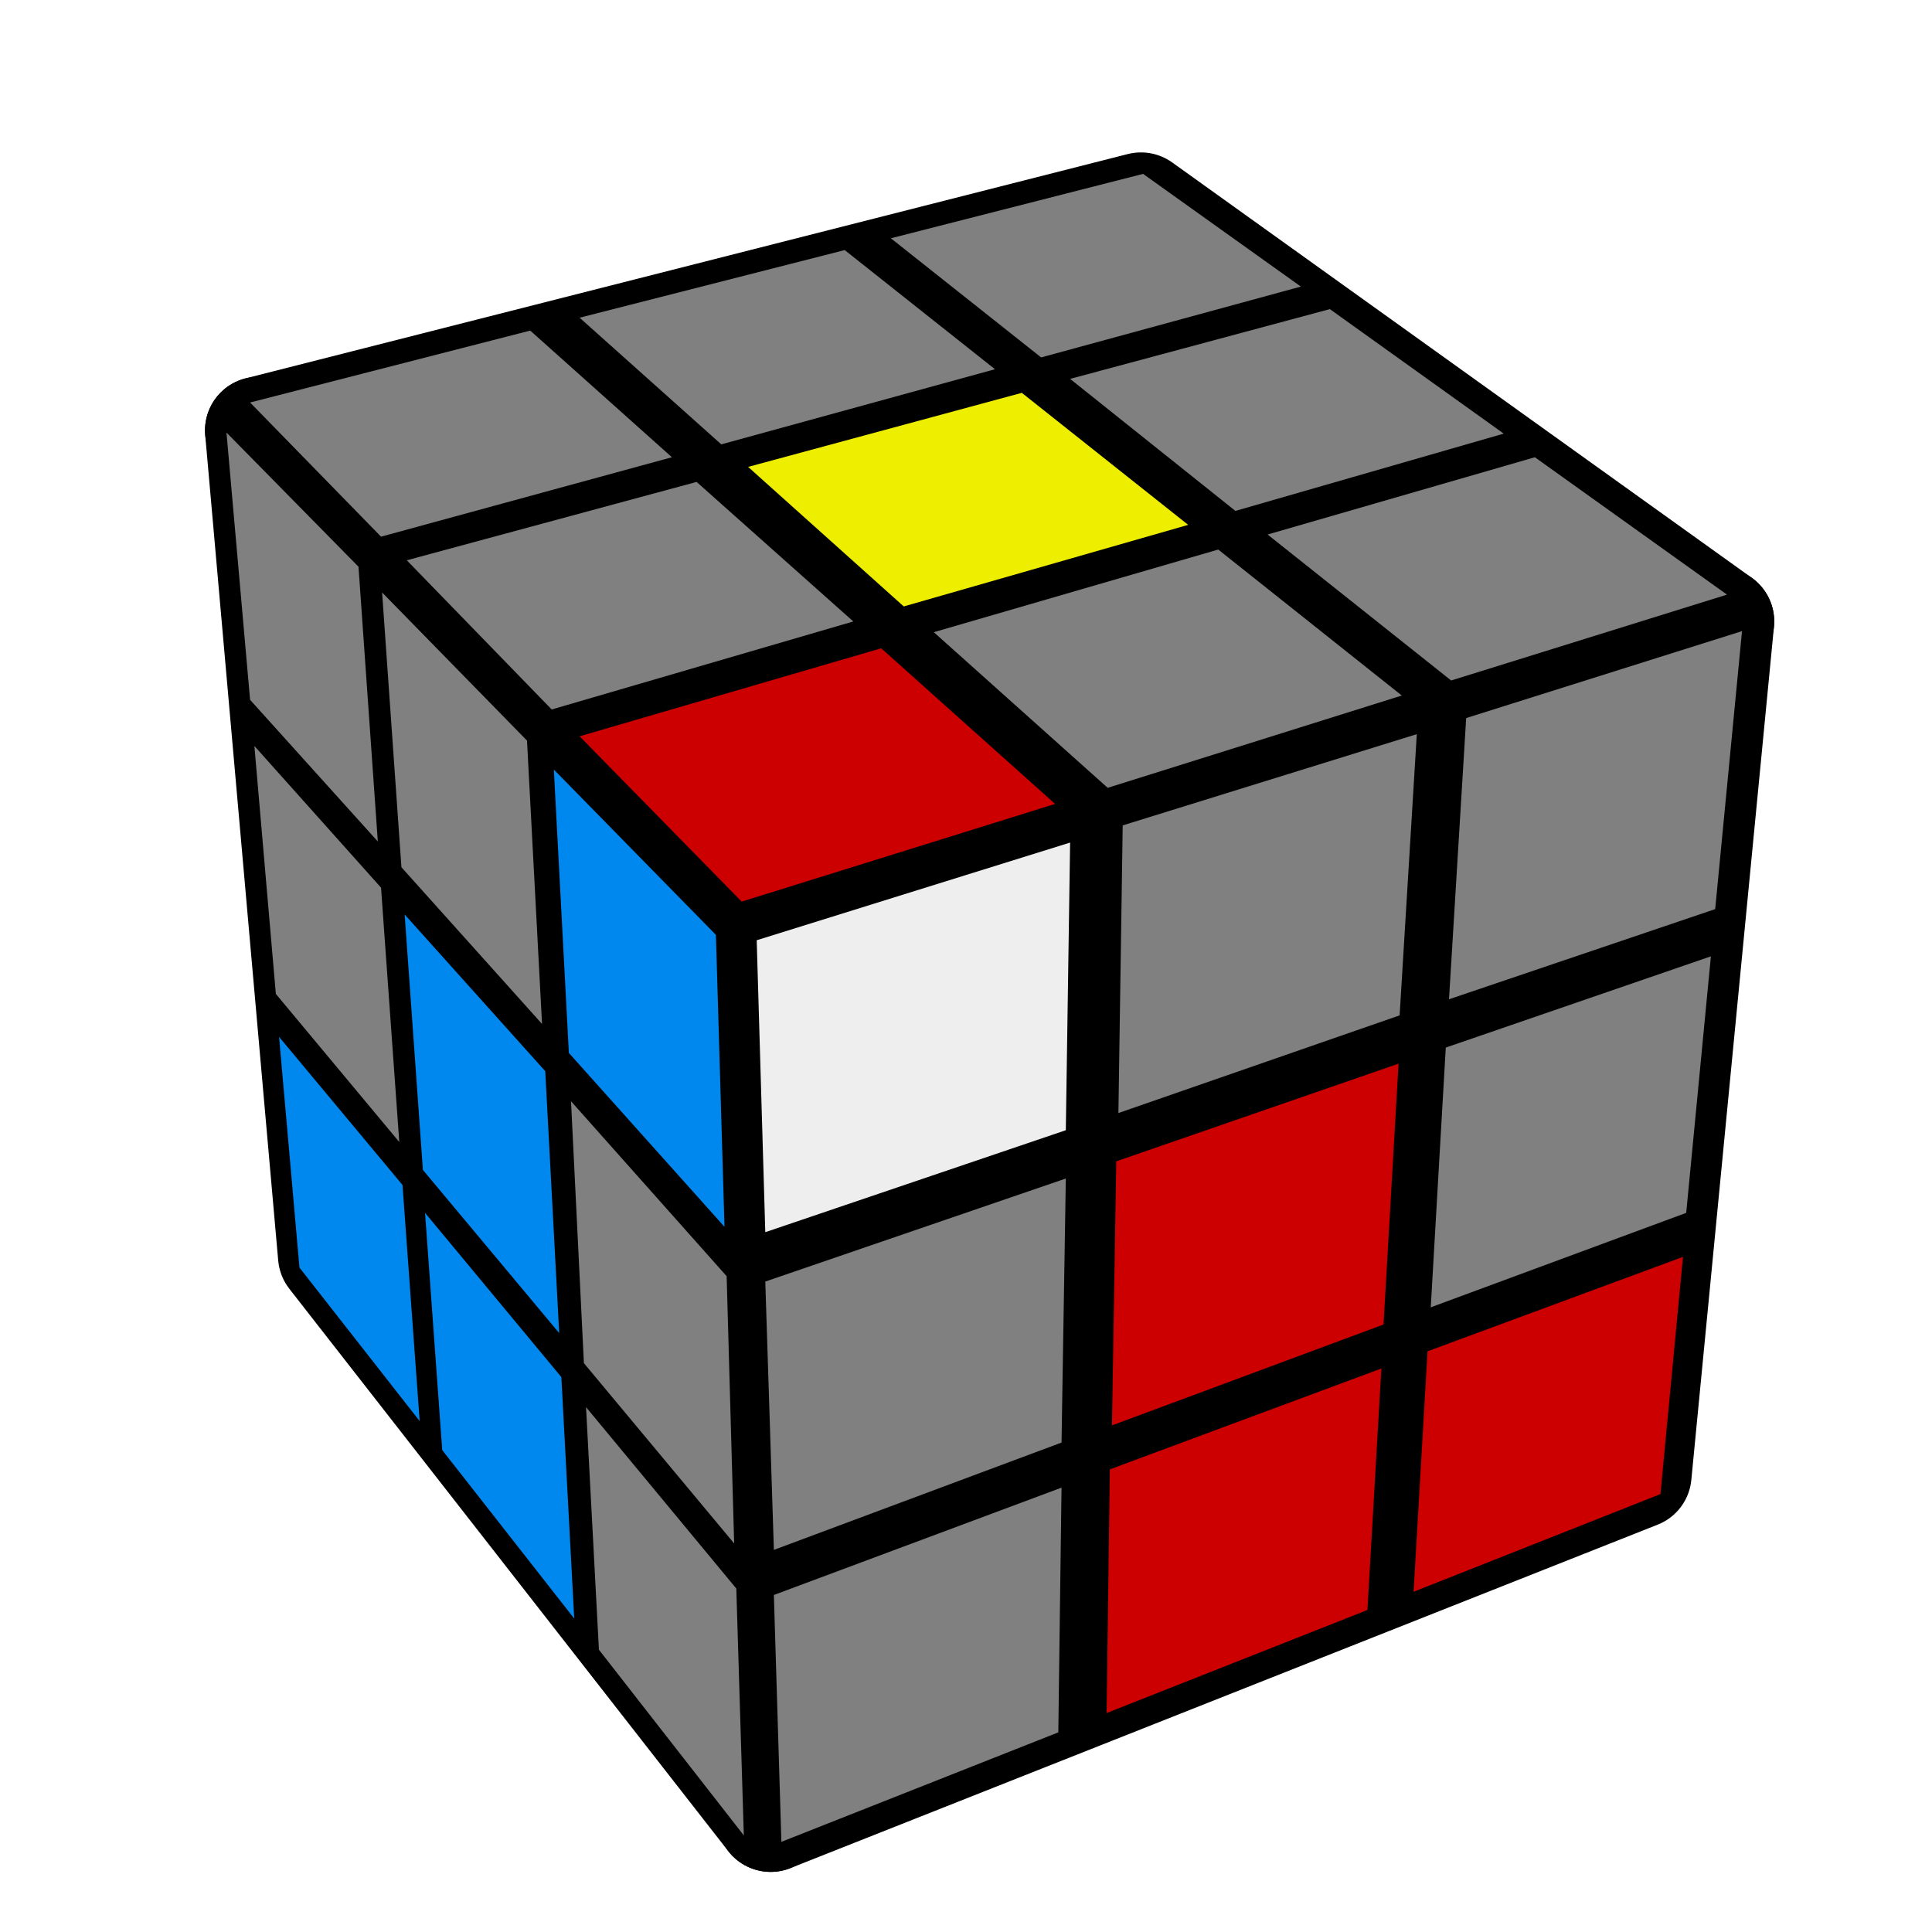
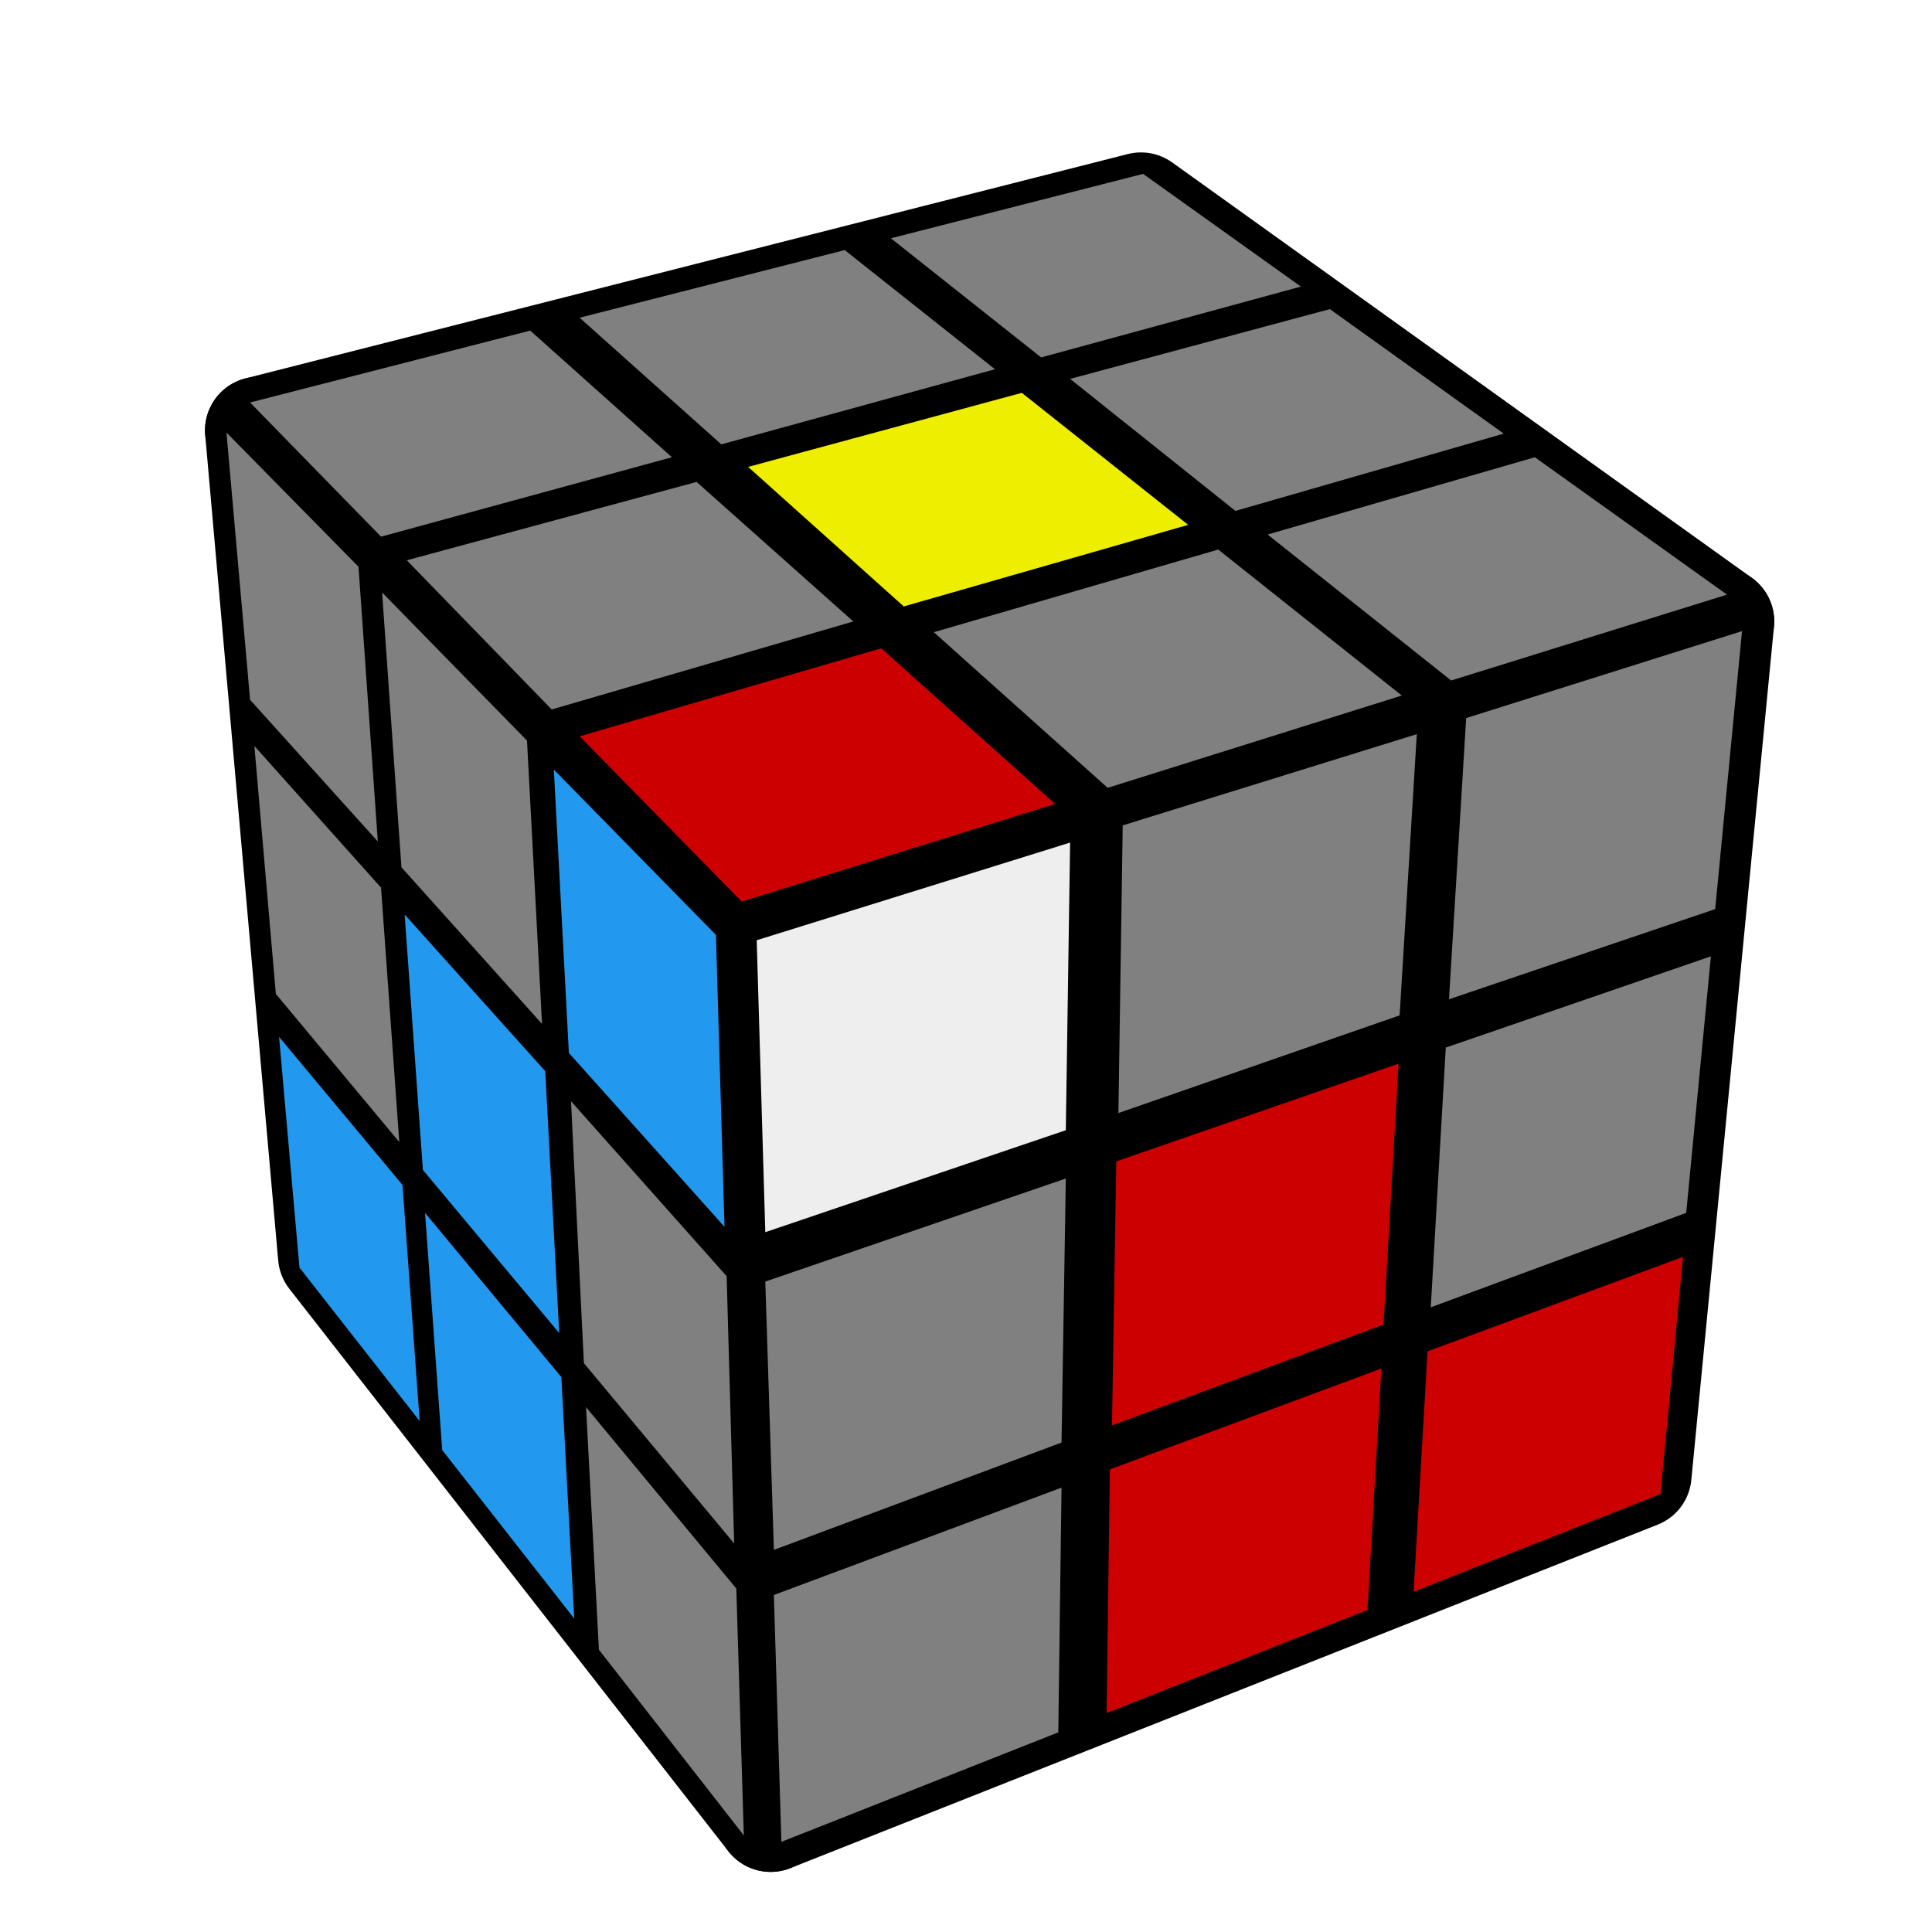
<svg xmlns="http://www.w3.org/2000/svg" version="1.1" width="640" height="640" viewBox="-0.9 -0.9 1.8 1.8">
  <g style="stroke-width:0.1;stroke-linejoin:round;opacity:1">
    <polygon fill="#000000" stroke="#000000" points="-0.659,-0.499 -0.207,-0.037 -0.182,0.794 -0.591,0.27" />
    <polygon fill="#000000" stroke="#000000" points="0.163,-0.708 0.703,-0.321 -0.207,-0.037 -0.659,-0.499" />
    <polygon fill="#000000" stroke="#000000" points="-0.207,-0.037 0.703,-0.321 0.626,0.474 -0.182,0.794" />
  </g>
  <g style="opacity:1;stroke-opacity:0.5;stroke-width:0;stroke-linejoin:round">
    <polygon fill="#808080" stroke="#000000" points="-0.689,-0.497 -0.566,-0.372 -0.548,-0.116 -0.667,-0.248" />
    <polygon fill="#808080" stroke="#000000" points="-0.544,-0.348 -0.409,-0.21 -0.395,0.054 -0.526,-0.092" />
-     <polygon fill="#0088ee" stroke="#000000" points="-0.384,-0.183 -0.233,-0.029 -0.225,0.243 -0.37,0.081" />
+     <polygon fill="#2299ee" stroke="#000000" points="-0.384,-0.183 -0.233,-0.029 -0.225,0.243 -0.37,0.081" />
    <polygon fill="#808080" stroke="#000000" points="-0.663,-0.205 -0.545,-0.073 -0.528,0.164 -0.643,0.026" />
-     <polygon fill="#0088ee" stroke="#000000" points="-0.523,-0.048 -0.392,0.098 -0.379,0.342 -0.506,0.19" />
+     <polygon fill="#2299ee" stroke="#000000" points="-0.523,-0.048 -0.392,0.098 -0.379,0.342 -0.506,0.19" />
    <polygon fill="#808080" stroke="#000000" points="-0.368,0.126 -0.223,0.289 -0.216,0.538 -0.356,0.37" />
-     <polygon fill="#0088ee" stroke="#000000" points="-0.64,0.066 -0.525,0.204 -0.509,0.424 -0.621,0.281" />
-     <polygon fill="#0088ee" stroke="#000000" points="-0.504,0.23 -0.377,0.383 -0.365,0.608 -0.488,0.451" />
+     <polygon fill="#2299ee" stroke="#000000" points="-0.64,0.066 -0.525,0.204 -0.509,0.424 -0.621,0.281" />
+     <polygon fill="#2299ee" stroke="#000000" points="-0.504,0.23 -0.377,0.383 -0.365,0.608 -0.488,0.451" />
    <polygon fill="#808080" stroke="#000000" points="-0.354,0.411 -0.214,0.58 -0.207,0.81 -0.342,0.637" />
    <polygon fill="#808080" stroke="#000000" points="0.165,-0.738 0.312,-0.633 0.07,-0.567 -0.07,-0.678" />
    <polygon fill="#808080" stroke="#000000" points="0.339,-0.612 0.501,-0.496 0.251,-0.424 0.097,-0.547" />
    <polygon fill="#808080" stroke="#000000" points="0.53,-0.474 0.709,-0.346 0.452,-0.266 0.281,-0.402" />
    <polygon fill="#808080" stroke="#000000" points="-0.113,-0.667 0.027,-0.556 -0.228,-0.486 -0.36,-0.604" />
    <polygon fill="#eeee00" stroke="#000000" points="0.052,-0.534 0.207,-0.411 -0.058,-0.335 -0.203,-0.465" />
    <polygon fill="#808080" stroke="#000000" points="0.235,-0.388 0.406,-0.252 0.132,-0.166 -0.03,-0.311" />
    <polygon fill="#808080" stroke="#000000" points="-0.406,-0.592 -0.274,-0.474 -0.545,-0.4 -0.667,-0.525" />
    <polygon fill="#808080" stroke="#000000" points="-0.251,-0.451 -0.105,-0.321 -0.386,-0.239 -0.521,-0.378" />
    <polygon fill="#cc0000" stroke="#000000" points="-0.079,-0.296 0.083,-0.151 -0.209,-0.06 -0.36,-0.214" />
    <polygon fill="#eeeeee" stroke="#000000" points="-0.195,-0.024 0.097,-0.115 0.093,0.153 -0.187,0.248" />
    <polygon fill="#808080" stroke="#000000" points="0.146,-0.131 0.42,-0.216 0.404,0.046 0.142,0.137" />
    <polygon fill="#808080" stroke="#000000" points="0.466,-0.231 0.723,-0.312 0.698,-0.053 0.45,0.031" />
    <polygon fill="#808080" stroke="#000000" points="-0.187,0.294 0.093,0.198 0.089,0.444 -0.179,0.544" />
    <polygon fill="#cc0000" stroke="#000000" points="0.14,0.182 0.403,0.091 0.389,0.334 0.136,0.428" />
    <polygon fill="#808080" stroke="#000000" points="0.447,0.076 0.694,-0.009 0.671,0.23 0.433,0.318" />
    <polygon fill="#808080" stroke="#000000" points="-0.179,0.586 0.089,0.486 0.086,0.714 -0.172,0.816" />
    <polygon fill="#cc0000" stroke="#000000" points="0.134,0.469 0.387,0.375 0.374,0.6 0.131,0.696" />
    <polygon fill="#cc0000" stroke="#000000" points="0.43,0.359 0.668,0.271 0.647,0.492 0.417,0.583" />
  </g>
</svg>
